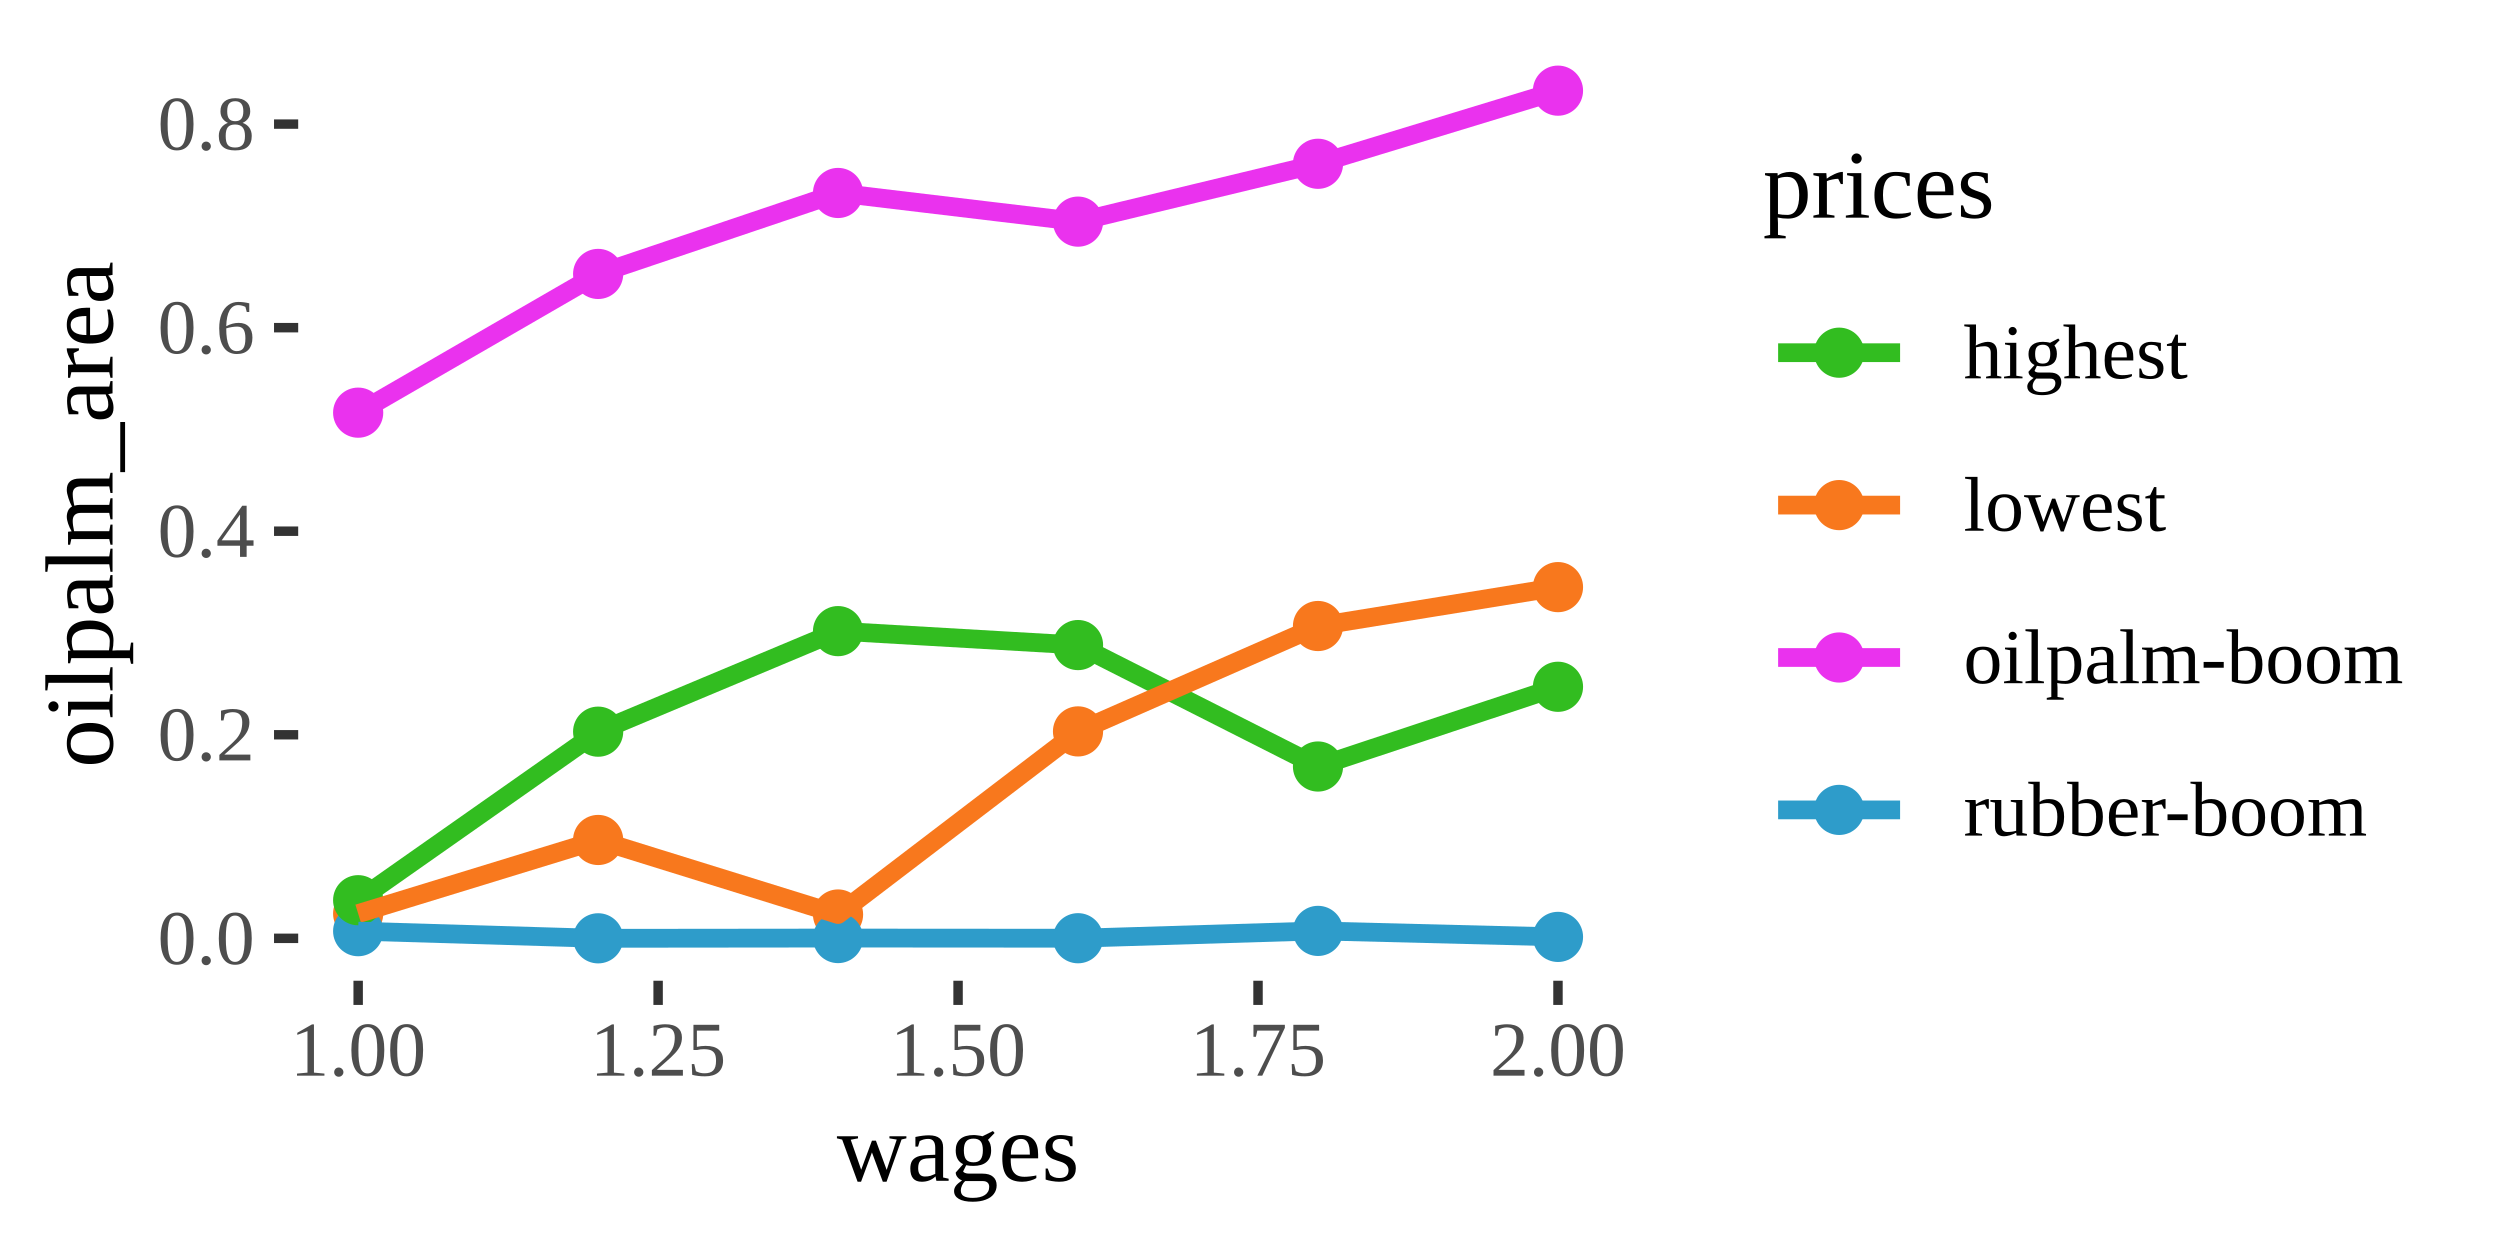
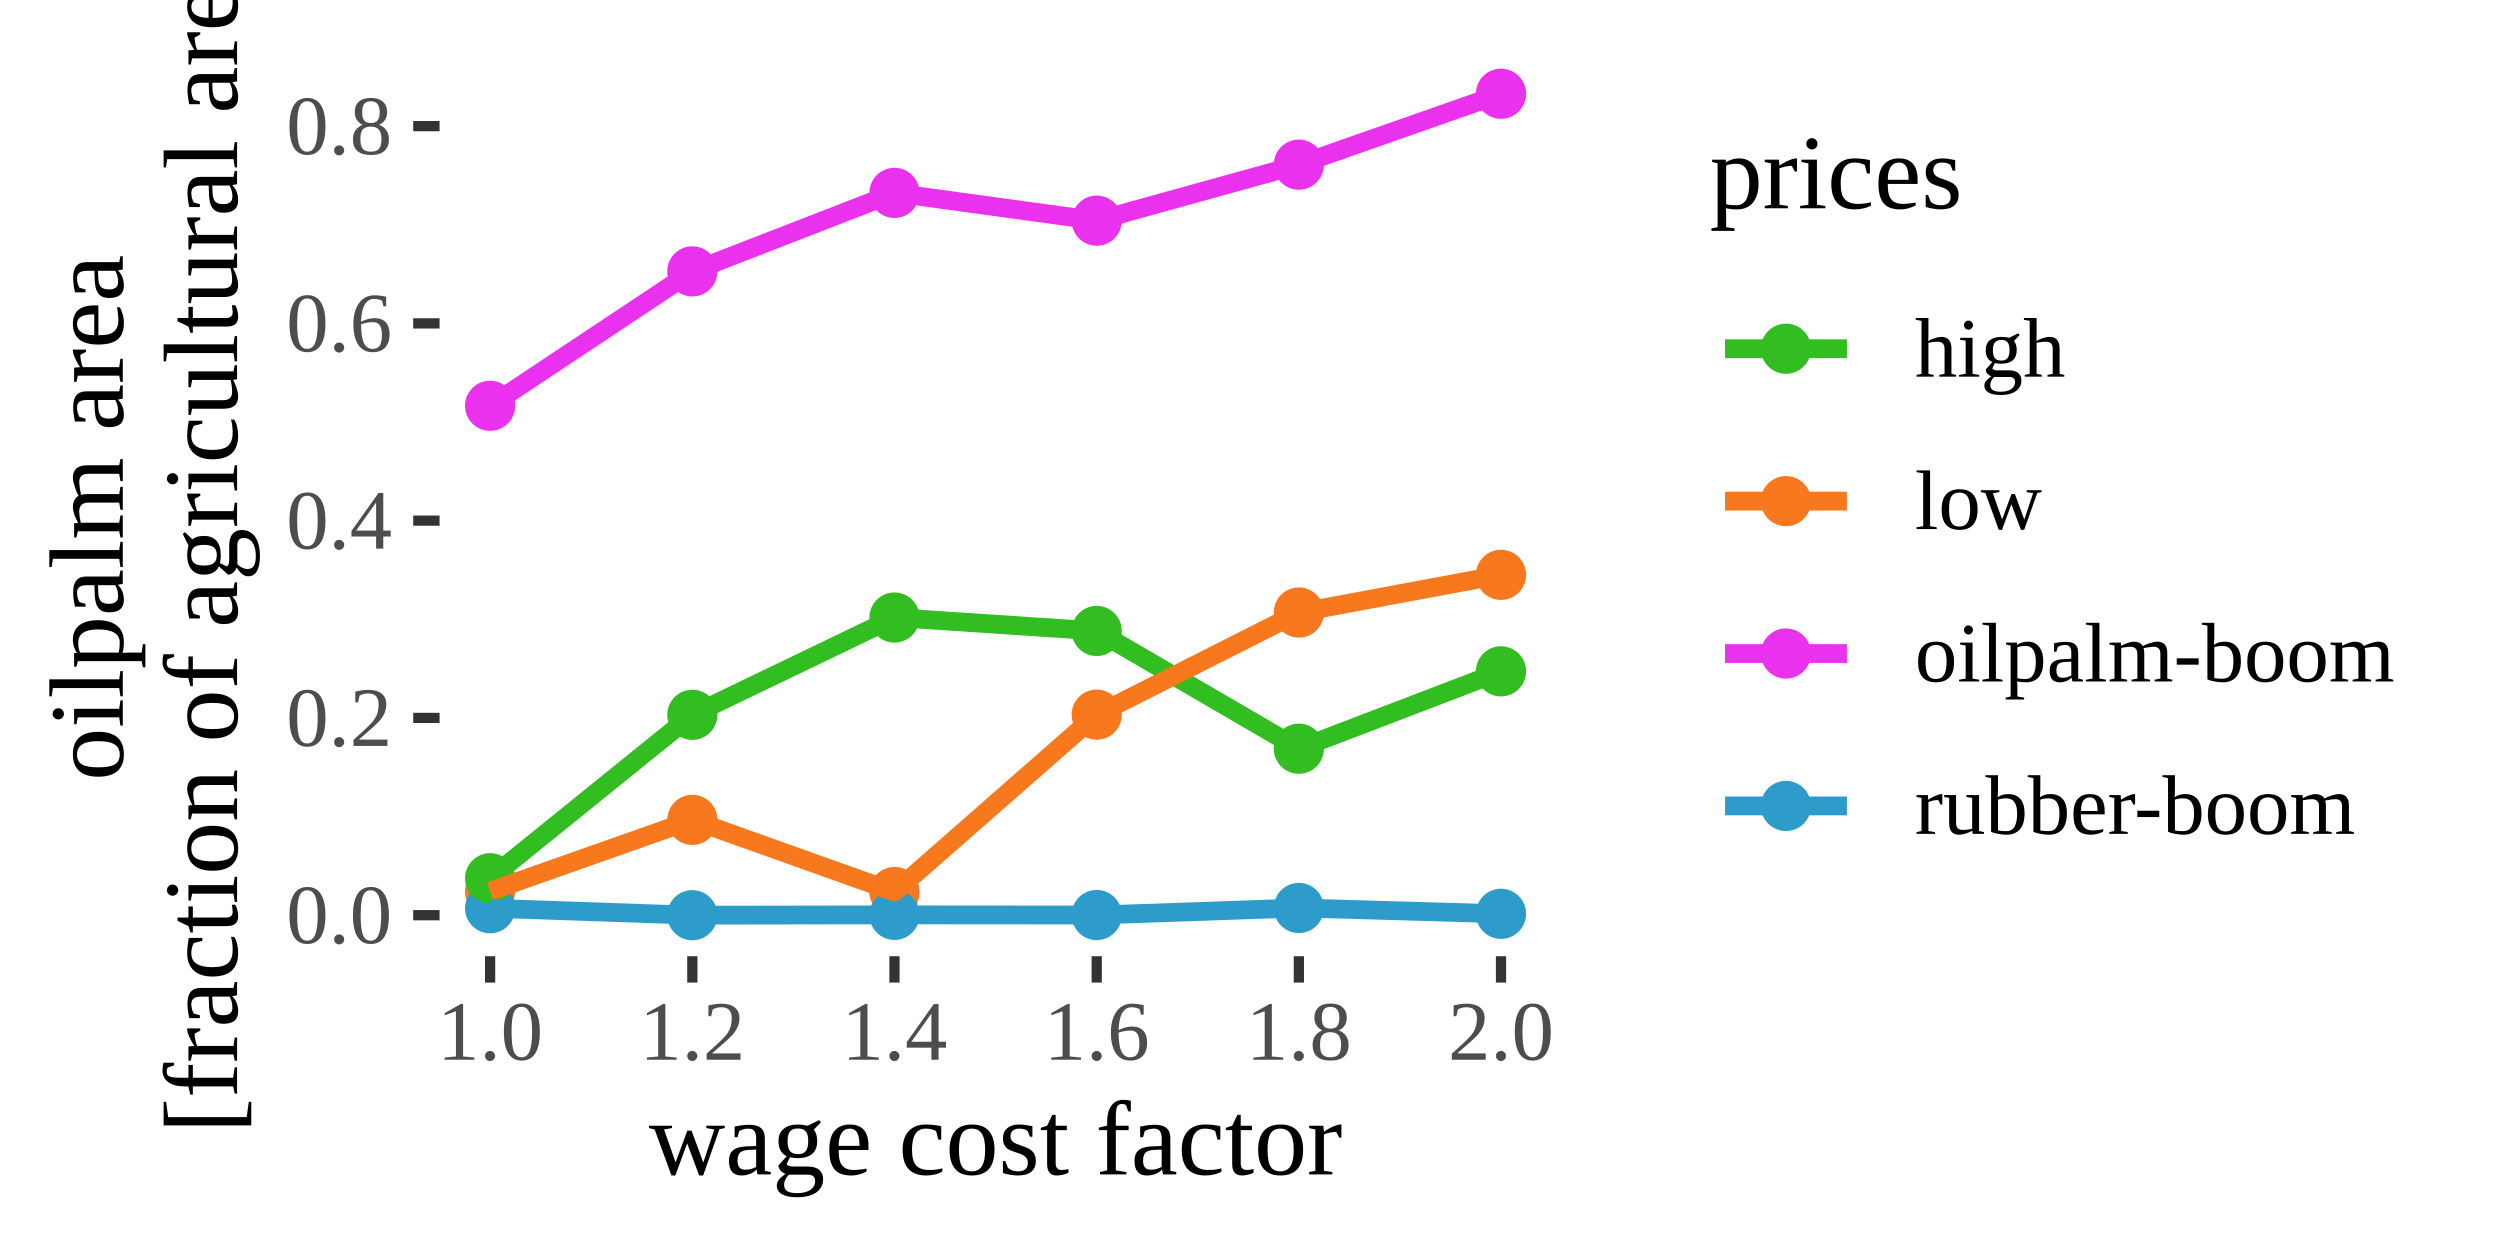
<svg xmlns="http://www.w3.org/2000/svg" viewBox="0 0 283.46 141.73">
  <defs>
    <style type="text/css">
    line, polyline, polygon, path, rect, circle {
      fill: none;
      stroke: #000000;
      stroke-linecap: round;
      stroke-linejoin: round;
      stroke-miterlimit: 10.00;
    }
  </style>
  </defs>
  <rect width="100%" height="100%" style="stroke: none; fill: #FFFFFF;" />
  <defs>
-     <clipPath id="cpMzMuODF8MTgzLjQ1fDExMS4yMHw1LjQ4">
-       <rect x="33.81" y="5.48" width="149.64" height="105.72" />
+     <clipPath id="cpNDkuODR8MTc1LjkzfDEwOC40Mnw1Ljk4">
+       <rect x="49.84" y="5.98" width="126.08" height="102.45" />
    </clipPath>
  </defs>
-   <circle cx="40.61" cy="103.59" r="2.49" style="stroke-width: 0.71; stroke: #F8781D; fill: #F8781D;" clip-path="url(#cpMzMuODF8MTgzLjQ1fDExMS4yMHw1LjQ4)" />
-   <circle cx="40.61" cy="105.58" r="2.49" style="stroke-width: 0.71; stroke: #2E9CCA; fill: #2E9CCA;" clip-path="url(#cpMzMuODF8MTgzLjQ1fDExMS4yMHw1LjQ4)" />
-   <circle cx="40.61" cy="46.79" r="2.49" style="stroke-width: 0.71; stroke: #EA32EE; fill: #EA32EE;" clip-path="url(#cpMzMuODF8MTgzLjQ1fDExMS4yMHw1LjQ4)" />
-   <circle cx="40.61" cy="102.07" r="2.49" style="stroke-width: 0.71; stroke: #32BD20; fill: #32BD20;" clip-path="url(#cpMzMuODF8MTgzLjQ1fDExMS4yMHw1LjQ4)" />
-   <circle cx="67.82" cy="95.24" r="2.49" style="stroke-width: 0.71; stroke: #F8781D; fill: #F8781D;" clip-path="url(#cpMzMuODF8MTgzLjQ1fDExMS4yMHw1LjQ4)" />
-   <circle cx="67.82" cy="106.39" r="2.49" style="stroke-width: 0.71; stroke: #2E9CCA; fill: #2E9CCA;" clip-path="url(#cpMzMuODF8MTgzLjQ1fDExMS4yMHw1LjQ4)" />
-   <circle cx="67.82" cy="31.06" r="2.49" style="stroke-width: 0.71; stroke: #EA32EE; fill: #EA32EE;" clip-path="url(#cpMzMuODF8MTgzLjQ1fDExMS4yMHw1LjQ4)" />
-   <circle cx="67.82" cy="82.96" r="2.49" style="stroke-width: 0.71; stroke: #32BD20; fill: #32BD20;" clip-path="url(#cpMzMuODF8MTgzLjQ1fDExMS4yMHw1LjQ4)" />
-   <circle cx="95.02" cy="103.69" r="2.49" style="stroke-width: 0.71; stroke: #F8781D; fill: #F8781D;" clip-path="url(#cpMzMuODF8MTgzLjQ1fDExMS4yMHw1LjQ4)" />
-   <circle cx="95.02" cy="106.36" r="2.49" style="stroke-width: 0.71; stroke: #2E9CCA; fill: #2E9CCA;" clip-path="url(#cpMzMuODF8MTgzLjQ1fDExMS4yMHw1LjQ4)" />
-   <circle cx="95.02" cy="21.88" r="2.49" style="stroke-width: 0.71; stroke: #EA32EE; fill: #EA32EE;" clip-path="url(#cpMzMuODF8MTgzLjQ1fDExMS4yMHw1LjQ4)" />
-   <circle cx="95.02" cy="71.56" r="2.49" style="stroke-width: 0.71; stroke: #32BD20; fill: #32BD20;" clip-path="url(#cpMzMuODF8MTgzLjQ1fDExMS4yMHw1LjQ4)" />
-   <circle cx="122.23" cy="82.93" r="2.49" style="stroke-width: 0.71; stroke: #F8781D; fill: #F8781D;" clip-path="url(#cpMzMuODF8MTgzLjQ1fDExMS4yMHw1LjQ4)" />
-   <circle cx="122.23" cy="106.38" r="2.49" style="stroke-width: 0.71; stroke: #2E9CCA; fill: #2E9CCA;" clip-path="url(#cpMzMuODF8MTgzLjQ1fDExMS4yMHw1LjQ4)" />
-   <circle cx="122.23" cy="25.13" r="2.49" style="stroke-width: 0.71; stroke: #EA32EE; fill: #EA32EE;" clip-path="url(#cpMzMuODF8MTgzLjQ1fDExMS4yMHw1LjQ4)" />
-   <circle cx="122.23" cy="73.14" r="2.49" style="stroke-width: 0.71; stroke: #32BD20; fill: #32BD20;" clip-path="url(#cpMzMuODF8MTgzLjQ1fDExMS4yMHw1LjQ4)" />
-   <circle cx="149.44" cy="70.98" r="2.49" style="stroke-width: 0.71; stroke: #F8781D; fill: #F8781D;" clip-path="url(#cpMzMuODF8MTgzLjQ1fDExMS4yMHw1LjQ4)" />
-   <circle cx="149.44" cy="105.55" r="2.49" style="stroke-width: 0.71; stroke: #2E9CCA; fill: #2E9CCA;" clip-path="url(#cpMzMuODF8MTgzLjQ1fDExMS4yMHw1LjQ4)" />
-   <circle cx="149.44" cy="18.57" r="2.49" style="stroke-width: 0.71; stroke: #EA32EE; fill: #EA32EE;" clip-path="url(#cpMzMuODF8MTgzLjQ1fDExMS4yMHw1LjQ4)" />
-   <circle cx="149.44" cy="86.91" r="2.49" style="stroke-width: 0.71; stroke: #32BD20; fill: #32BD20;" clip-path="url(#cpMzMuODF8MTgzLjQ1fDExMS4yMHw1LjQ4)" />
-   <circle cx="176.65" cy="66.57" r="2.49" style="stroke-width: 0.71; stroke: #F8781D; fill: #F8781D;" clip-path="url(#cpMzMuODF8MTgzLjQ1fDExMS4yMHw1LjQ4)" />
-   <circle cx="176.65" cy="106.23" r="2.49" style="stroke-width: 0.71; stroke: #2E9CCA; fill: #2E9CCA;" clip-path="url(#cpMzMuODF8MTgzLjQ1fDExMS4yMHw1LjQ4)" />
-   <circle cx="176.65" cy="10.28" r="2.49" style="stroke-width: 0.71; stroke: #EA32EE; fill: #EA32EE;" clip-path="url(#cpMzMuODF8MTgzLjQ1fDExMS4yMHw1LjQ4)" />
-   <circle cx="176.65" cy="77.87" r="2.49" style="stroke-width: 0.71; stroke: #32BD20; fill: #32BD20;" clip-path="url(#cpMzMuODF8MTgzLjQ1fDExMS4yMHw1LjQ4)" />
-   <polyline points="40.61,102.07 67.82,82.96 95.02,71.56 122.23,73.14 149.44,86.91 176.65,77.87 " style="stroke-width: 2.13; stroke: #32BD20; stroke-linecap: butt;" clip-path="url(#cpMzMuODF8MTgzLjQ1fDExMS4yMHw1LjQ4)" />
-   <polyline points="40.61,103.59 67.82,95.24 95.02,103.69 122.23,82.93 149.44,70.98 176.65,66.57 " style="stroke-width: 2.13; stroke: #F8781D; stroke-linecap: butt;" clip-path="url(#cpMzMuODF8MTgzLjQ1fDExMS4yMHw1LjQ4)" />
-   <polyline points="40.61,46.79 67.82,31.06 95.02,21.88 122.23,25.13 149.44,18.57 176.65,10.28 " style="stroke-width: 2.13; stroke: #EA32EE; stroke-linecap: butt;" clip-path="url(#cpMzMuODF8MTgzLjQ1fDExMS4yMHw1LjQ4)" />
-   <polyline points="40.61,105.58 67.82,106.39 95.02,106.36 122.23,106.38 149.44,105.55 176.65,106.23 " style="stroke-width: 2.13; stroke: #2E9CCA; stroke-linecap: butt;" clip-path="url(#cpMzMuODF8MTgzLjQ1fDExMS4yMHw1LjQ4)" />
+   <circle cx="55.57" cy="101.05" r="2.49" style="stroke-width: 0.71; stroke: #F8781D; fill: #F8781D;" clip-path="url(#cpNDkuODR8MTc1LjkzfDEwOC40Mnw1Ljk4)" />
+   <circle cx="55.57" cy="102.98" r="2.49" style="stroke-width: 0.71; stroke: #2E9CCA; fill: #2E9CCA;" clip-path="url(#cpNDkuODR8MTc1LjkzfDEwOC40Mnw1Ljk4)" />
+   <circle cx="55.57" cy="46.01" r="2.49" style="stroke-width: 0.71; stroke: #EA32EE; fill: #EA32EE;" clip-path="url(#cpNDkuODR8MTc1LjkzfDEwOC40Mnw1Ljk4)" />
+   <circle cx="55.57" cy="99.58" r="2.49" style="stroke-width: 0.71; stroke: #32BD20; fill: #32BD20;" clip-path="url(#cpNDkuODR8MTc1LjkzfDEwOC40Mnw1Ljk4)" />
+   <circle cx="78.50" cy="92.96" r="2.49" style="stroke-width: 0.71; stroke: #F8781D; fill: #F8781D;" clip-path="url(#cpNDkuODR8MTc1LjkzfDEwOC40Mnw1Ljk4)" />
+   <circle cx="78.50" cy="103.77" r="2.49" style="stroke-width: 0.71; stroke: #2E9CCA; fill: #2E9CCA;" clip-path="url(#cpNDkuODR8MTc1LjkzfDEwOC40Mnw1Ljk4)" />
+   <circle cx="78.50" cy="30.77" r="2.49" style="stroke-width: 0.71; stroke: #EA32EE; fill: #EA32EE;" clip-path="url(#cpNDkuODR8MTc1LjkzfDEwOC40Mnw1Ljk4)" />
+   <circle cx="78.50" cy="81.05" r="2.49" style="stroke-width: 0.71; stroke: #32BD20; fill: #32BD20;" clip-path="url(#cpNDkuODR8MTc1LjkzfDEwOC40Mnw1Ljk4)" />
+   <circle cx="101.42" cy="101.14" r="2.49" style="stroke-width: 0.71; stroke: #F8781D; fill: #F8781D;" clip-path="url(#cpNDkuODR8MTc1LjkzfDEwOC40Mnw1Ljk4)" />
+   <circle cx="101.42" cy="103.73" r="2.49" style="stroke-width: 0.71; stroke: #2E9CCA; fill: #2E9CCA;" clip-path="url(#cpNDkuODR8MTc1LjkzfDEwOC40Mnw1Ljk4)" />
+   <circle cx="101.42" cy="21.87" r="2.49" style="stroke-width: 0.71; stroke: #EA32EE; fill: #EA32EE;" clip-path="url(#cpNDkuODR8MTc1LjkzfDEwOC40Mnw1Ljk4)" />
+   <circle cx="101.42" cy="70.02" r="2.49" style="stroke-width: 0.71; stroke: #32BD20; fill: #32BD20;" clip-path="url(#cpNDkuODR8MTc1LjkzfDEwOC40Mnw1Ljk4)" />
+   <circle cx="124.35" cy="81.03" r="2.49" style="stroke-width: 0.71; stroke: #F8781D; fill: #F8781D;" clip-path="url(#cpNDkuODR8MTc1LjkzfDEwOC40Mnw1Ljk4)" />
+   <circle cx="124.35" cy="103.75" r="2.49" style="stroke-width: 0.71; stroke: #2E9CCA; fill: #2E9CCA;" clip-path="url(#cpNDkuODR8MTc1LjkzfDEwOC40Mnw1Ljk4)" />
+   <circle cx="124.35" cy="25.02" r="2.49" style="stroke-width: 0.71; stroke: #EA32EE; fill: #EA32EE;" clip-path="url(#cpNDkuODR8MTc1LjkzfDEwOC40Mnw1Ljk4)" />
+   <circle cx="124.35" cy="71.54" r="2.49" style="stroke-width: 0.71; stroke: #32BD20; fill: #32BD20;" clip-path="url(#cpNDkuODR8MTc1LjkzfDEwOC40Mnw1Ljk4)" />
+   <circle cx="147.27" cy="69.45" r="2.49" style="stroke-width: 0.71; stroke: #F8781D; fill: #F8781D;" clip-path="url(#cpNDkuODR8MTc1LjkzfDEwOC40Mnw1Ljk4)" />
+   <circle cx="147.27" cy="102.95" r="2.49" style="stroke-width: 0.71; stroke: #2E9CCA; fill: #2E9CCA;" clip-path="url(#cpNDkuODR8MTc1LjkzfDEwOC40Mnw1Ljk4)" />
+   <circle cx="147.27" cy="18.67" r="2.49" style="stroke-width: 0.71; stroke: #EA32EE; fill: #EA32EE;" clip-path="url(#cpNDkuODR8MTc1LjkzfDEwOC40Mnw1Ljk4)" />
+   <circle cx="147.27" cy="84.89" r="2.49" style="stroke-width: 0.71; stroke: #32BD20; fill: #32BD20;" clip-path="url(#cpNDkuODR8MTc1LjkzfDEwOC40Mnw1Ljk4)" />
+   <circle cx="170.19" cy="65.18" r="2.49" style="stroke-width: 0.71; stroke: #F8781D; fill: #F8781D;" clip-path="url(#cpNDkuODR8MTc1LjkzfDEwOC40Mnw1Ljk4)" />
+   <circle cx="170.19" cy="103.61" r="2.49" style="stroke-width: 0.71; stroke: #2E9CCA; fill: #2E9CCA;" clip-path="url(#cpNDkuODR8MTc1LjkzfDEwOC40Mnw1Ljk4)" />
+   <circle cx="170.19" cy="10.63" r="2.49" style="stroke-width: 0.71; stroke: #EA32EE; fill: #EA32EE;" clip-path="url(#cpNDkuODR8MTc1LjkzfDEwOC40Mnw1Ljk4)" />
+   <circle cx="170.19" cy="76.12" r="2.49" style="stroke-width: 0.71; stroke: #32BD20; fill: #32BD20;" clip-path="url(#cpNDkuODR8MTc1LjkzfDEwOC40Mnw1Ljk4)" />
+   <polyline points="55.57,99.58 78.50,81.05 101.42,70.02 124.35,71.54 147.27,84.89 170.19,76.12 " style="stroke-width: 2.13; stroke: #32BD20; stroke-linecap: butt;" clip-path="url(#cpNDkuODR8MTc1LjkzfDEwOC40Mnw1Ljk4)" />
+   <polyline points="55.57,101.05 78.50,92.96 101.42,101.14 124.35,81.03 147.27,69.45 170.19,65.18 " style="stroke-width: 2.13; stroke: #F8781D; stroke-linecap: butt;" clip-path="url(#cpNDkuODR8MTc1LjkzfDEwOC40Mnw1Ljk4)" />
+   <polyline points="55.57,46.01 78.50,30.77 101.42,21.87 124.35,25.02 147.27,18.67 170.19,10.63 " style="stroke-width: 2.13; stroke: #EA32EE; stroke-linecap: butt;" clip-path="url(#cpNDkuODR8MTc1LjkzfDEwOC40Mnw1Ljk4)" />
+   <polyline points="55.57,102.98 78.50,103.77 101.42,103.73 124.35,103.75 147.27,102.95 170.19,103.61 " style="stroke-width: 2.13; stroke: #2E9CCA; stroke-linecap: butt;" clip-path="url(#cpNDkuODR8MTc1LjkzfDEwOC40Mnw1Ljk4)" />
  <defs>
    <clipPath id="cpMC4wMHwyODMuNDZ8MTQxLjczfDAuMDA=">
      <rect x="0.00" y="0.00" width="283.46" height="141.73" />
    </clipPath>
  </defs>
  <g clip-path="url(#cpMC4wMHwyODMuNDZ8MTQxLjczfDAuMDA=)">
-     <text x="17.88" y="109.31" style="font-size: 8.80px; fill: #4D4D4D; font-family: Times New Roman;" textLength="11.00px" lengthAdjust="spacingAndGlyphs">0.0</text>
+     <text x="32.46" y="106.94" style="font-size: 9.60px; fill: #4D4D4D; font-family: Times New Roman;" textLength="12.00px" lengthAdjust="spacingAndGlyphs">0.0</text>
  </g>
  <g clip-path="url(#cpMC4wMHwyODMuNDZ8MTQxLjczfDAuMDA=)">
-     <text x="17.88" y="86.22" style="font-size: 8.80px; fill: #4D4D4D; font-family: Times New Roman;" textLength="11.00px" lengthAdjust="spacingAndGlyphs">0.2</text>
+     <text x="32.46" y="84.58" style="font-size: 9.60px; fill: #4D4D4D; font-family: Times New Roman;" textLength="12.00px" lengthAdjust="spacingAndGlyphs">0.2</text>
  </g>
  <g clip-path="url(#cpMC4wMHwyODMuNDZ8MTQxLjczfDAuMDA=)">
-     <text x="17.88" y="63.14" style="font-size: 8.80px; fill: #4D4D4D; font-family: Times New Roman;" textLength="11.00px" lengthAdjust="spacingAndGlyphs">0.4</text>
+     <text x="32.46" y="62.21" style="font-size: 9.60px; fill: #4D4D4D; font-family: Times New Roman;" textLength="12.00px" lengthAdjust="spacingAndGlyphs">0.4</text>
  </g>
  <g clip-path="url(#cpMC4wMHwyODMuNDZ8MTQxLjczfDAuMDA=)">
-     <text x="17.88" y="40.06" style="font-size: 8.80px; fill: #4D4D4D; font-family: Times New Roman;" textLength="11.00px" lengthAdjust="spacingAndGlyphs">0.6</text>
+     <text x="32.46" y="39.84" style="font-size: 9.60px; fill: #4D4D4D; font-family: Times New Roman;" textLength="12.00px" lengthAdjust="spacingAndGlyphs">0.6</text>
  </g>
  <g clip-path="url(#cpMC4wMHwyODMuNDZ8MTQxLjczfDAuMDA=)">
-     <text x="17.88" y="16.98" style="font-size: 8.80px; fill: #4D4D4D; font-family: Times New Roman;" textLength="11.00px" lengthAdjust="spacingAndGlyphs">0.8</text>
+     <text x="32.46" y="17.48" style="font-size: 9.60px; fill: #4D4D4D; font-family: Times New Roman;" textLength="12.00px" lengthAdjust="spacingAndGlyphs">0.8</text>
  </g>
-   <polyline points="31.07,106.39 33.81,106.39 " style="stroke-width: 1.07; stroke: #333333; stroke-linecap: butt;" clip-path="url(#cpMC4wMHwyODMuNDZ8MTQxLjczfDAuMDA=)" />
-   <polyline points="31.07,83.31 33.81,83.31 " style="stroke-width: 1.07; stroke: #333333; stroke-linecap: butt;" clip-path="url(#cpMC4wMHwyODMuNDZ8MTQxLjczfDAuMDA=)" />
-   <polyline points="31.07,60.23 33.81,60.23 " style="stroke-width: 1.07; stroke: #333333; stroke-linecap: butt;" clip-path="url(#cpMC4wMHwyODMuNDZ8MTQxLjczfDAuMDA=)" />
-   <polyline points="31.07,37.15 33.81,37.15 " style="stroke-width: 1.07; stroke: #333333; stroke-linecap: butt;" clip-path="url(#cpMC4wMHwyODMuNDZ8MTQxLjczfDAuMDA=)" />
-   <polyline points="31.07,14.07 33.81,14.07 " style="stroke-width: 1.07; stroke: #333333; stroke-linecap: butt;" clip-path="url(#cpMC4wMHwyODMuNDZ8MTQxLjczfDAuMDA=)" />
-   <polyline points="40.61,113.94 40.61,111.20 " style="stroke-width: 1.07; stroke: #333333; stroke-linecap: butt;" clip-path="url(#cpMC4wMHwyODMuNDZ8MTQxLjczfDAuMDA=)" />
-   <polyline points="74.62,113.94 74.62,111.20 " style="stroke-width: 1.07; stroke: #333333; stroke-linecap: butt;" clip-path="url(#cpMC4wMHwyODMuNDZ8MTQxLjczfDAuMDA=)" />
-   <polyline points="108.63,113.94 108.63,111.20 " style="stroke-width: 1.07; stroke: #333333; stroke-linecap: butt;" clip-path="url(#cpMC4wMHwyODMuNDZ8MTQxLjczfDAuMDA=)" />
-   <polyline points="142.64,113.94 142.64,111.20 " style="stroke-width: 1.07; stroke: #333333; stroke-linecap: butt;" clip-path="url(#cpMC4wMHwyODMuNDZ8MTQxLjczfDAuMDA=)" />
-   <polyline points="176.65,113.94 176.65,111.20 " style="stroke-width: 1.07; stroke: #333333; stroke-linecap: butt;" clip-path="url(#cpMC4wMHwyODMuNDZ8MTQxLjczfDAuMDA=)" />
+   <polyline points="46.85,103.77 49.84,103.77 " style="stroke-width: 1.16; stroke: #333333; stroke-linecap: butt;" clip-path="url(#cpMC4wMHwyODMuNDZ8MTQxLjczfDAuMDA=)" />
+   <polyline points="46.85,81.40 49.84,81.40 " style="stroke-width: 1.16; stroke: #333333; stroke-linecap: butt;" clip-path="url(#cpMC4wMHwyODMuNDZ8MTQxLjczfDAuMDA=)" />
+   <polyline points="46.85,59.03 49.84,59.03 " style="stroke-width: 1.16; stroke: #333333; stroke-linecap: butt;" clip-path="url(#cpMC4wMHwyODMuNDZ8MTQxLjczfDAuMDA=)" />
+   <polyline points="46.85,36.67 49.84,36.67 " style="stroke-width: 1.16; stroke: #333333; stroke-linecap: butt;" clip-path="url(#cpMC4wMHwyODMuNDZ8MTQxLjczfDAuMDA=)" />
+   <polyline points="46.85,14.30 49.84,14.30 " style="stroke-width: 1.16; stroke: #333333; stroke-linecap: butt;" clip-path="url(#cpMC4wMHwyODMuNDZ8MTQxLjczfDAuMDA=)" />
+   <polyline points="55.57,111.41 55.57,108.42 " style="stroke-width: 1.16; stroke: #333333; stroke-linecap: butt;" clip-path="url(#cpMC4wMHwyODMuNDZ8MTQxLjczfDAuMDA=)" />
+   <polyline points="78.50,111.41 78.50,108.42 " style="stroke-width: 1.16; stroke: #333333; stroke-linecap: butt;" clip-path="url(#cpMC4wMHwyODMuNDZ8MTQxLjczfDAuMDA=)" />
+   <polyline points="101.42,111.41 101.42,108.42 " style="stroke-width: 1.16; stroke: #333333; stroke-linecap: butt;" clip-path="url(#cpMC4wMHwyODMuNDZ8MTQxLjczfDAuMDA=)" />
+   <polyline points="124.35,111.41 124.35,108.42 " style="stroke-width: 1.16; stroke: #333333; stroke-linecap: butt;" clip-path="url(#cpMC4wMHwyODMuNDZ8MTQxLjczfDAuMDA=)" />
+   <polyline points="147.27,111.41 147.27,108.42 " style="stroke-width: 1.16; stroke: #333333; stroke-linecap: butt;" clip-path="url(#cpMC4wMHwyODMuNDZ8MTQxLjczfDAuMDA=)" />
+   <polyline points="170.19,111.41 170.19,108.42 " style="stroke-width: 1.16; stroke: #333333; stroke-linecap: butt;" clip-path="url(#cpMC4wMHwyODMuNDZ8MTQxLjczfDAuMDA=)" />
  <g clip-path="url(#cpMC4wMHwyODMuNDZ8MTQxLjczfDAuMDA=)">
-     <text x="32.91" y="121.96" style="font-size: 8.80px; fill: #4D4D4D; font-family: Times New Roman;" textLength="15.40px" lengthAdjust="spacingAndGlyphs">1.00</text>
+     <text x="49.57" y="120.16" style="font-size: 9.60px; fill: #4D4D4D; font-family: Times New Roman;" textLength="12.00px" lengthAdjust="spacingAndGlyphs">1.0</text>
  </g>
  <g clip-path="url(#cpMC4wMHwyODMuNDZ8MTQxLjczfDAuMDA=)">
-     <text x="66.92" y="121.96" style="font-size: 8.80px; fill: #4D4D4D; font-family: Times New Roman;" textLength="15.40px" lengthAdjust="spacingAndGlyphs">1.25</text>
+     <text x="72.50" y="120.16" style="font-size: 9.60px; fill: #4D4D4D; font-family: Times New Roman;" textLength="12.00px" lengthAdjust="spacingAndGlyphs">1.2</text>
  </g>
  <g clip-path="url(#cpMC4wMHwyODMuNDZ8MTQxLjczfDAuMDA=)">
-     <text x="100.93" y="121.96" style="font-size: 8.80px; fill: #4D4D4D; font-family: Times New Roman;" textLength="15.40px" lengthAdjust="spacingAndGlyphs">1.50</text>
+     <text x="95.42" y="120.16" style="font-size: 9.60px; fill: #4D4D4D; font-family: Times New Roman;" textLength="12.00px" lengthAdjust="spacingAndGlyphs">1.4</text>
  </g>
  <g clip-path="url(#cpMC4wMHwyODMuNDZ8MTQxLjczfDAuMDA=)">
-     <text x="134.94" y="121.96" style="font-size: 8.80px; fill: #4D4D4D; font-family: Times New Roman;" textLength="15.40px" lengthAdjust="spacingAndGlyphs">1.75</text>
+     <text x="118.35" y="120.16" style="font-size: 9.60px; fill: #4D4D4D; font-family: Times New Roman;" textLength="12.00px" lengthAdjust="spacingAndGlyphs">1.6</text>
  </g>
  <g clip-path="url(#cpMC4wMHwyODMuNDZ8MTQxLjczfDAuMDA=)">
-     <text x="168.95" y="121.96" style="font-size: 8.80px; fill: #4D4D4D; font-family: Times New Roman;" textLength="15.40px" lengthAdjust="spacingAndGlyphs">2.00</text>
+     <text x="141.27" y="120.16" style="font-size: 9.60px; fill: #4D4D4D; font-family: Times New Roman;" textLength="12.00px" lengthAdjust="spacingAndGlyphs">1.8</text>
  </g>
  <g clip-path="url(#cpMC4wMHwyODMuNDZ8MTQxLjczfDAuMDA=)">
-     <text x="94.88" y="133.88" style="font-size: 11.00px; font-family: Times New Roman;" textLength="27.49px" lengthAdjust="spacingAndGlyphs">wages</text>
+     <text x="164.19" y="120.16" style="font-size: 9.60px; fill: #4D4D4D; font-family: Times New Roman;" textLength="12.00px" lengthAdjust="spacingAndGlyphs">2.0</text>
  </g>
  <g clip-path="url(#cpMC4wMHwyODMuNDZ8MTQxLjczfDAuMDA=)">
-     <text transform="translate(12.76,87.05) rotate(-90)" style="font-size: 11.00px; font-family: Times New Roman;" textLength="57.42px" lengthAdjust="spacingAndGlyphs">oilpalm_area</text>
+     <text x="73.57" y="133.16" style="font-size: 12.00px; font-family: Times New Roman;" textLength="78.63px" lengthAdjust="spacingAndGlyphs">wage cost factor</text>
  </g>
  <g clip-path="url(#cpMC4wMHwyODMuNDZ8MTQxLjczfDAuMDA=)">
-     <text x="199.89" y="24.68" style="font-size: 11.00px; font-family: Times New Roman;" textLength="26.26px" lengthAdjust="spacingAndGlyphs">prices</text>
-   </g>
-   <circle cx="208.53" cy="39.99" r="2.49" style="stroke-width: 0.71; stroke: #32BD20; fill: #32BD20;" clip-path="url(#cpMC4wMHwyODMuNDZ8MTQxLjczfDAuMDA=)" />
-   <line x1="201.61" y1="39.99" x2="215.44" y2="39.99" style="stroke-width: 2.13; stroke: #32BD20; stroke-linecap: butt;" clip-path="url(#cpMC4wMHwyODMuNDZ8MTQxLjczfDAuMDA=)" />
-   <circle cx="208.53" cy="57.27" r="2.49" style="stroke-width: 0.71; stroke: #F8781D; fill: #F8781D;" clip-path="url(#cpMC4wMHwyODMuNDZ8MTQxLjczfDAuMDA=)" />
-   <line x1="201.61" y1="57.27" x2="215.44" y2="57.27" style="stroke-width: 2.13; stroke: #F8781D; stroke-linecap: butt;" clip-path="url(#cpMC4wMHwyODMuNDZ8MTQxLjczfDAuMDA=)" />
-   <circle cx="208.53" cy="74.55" r="2.49" style="stroke-width: 0.71; stroke: #EA32EE; fill: #EA32EE;" clip-path="url(#cpMC4wMHwyODMuNDZ8MTQxLjczfDAuMDA=)" />
-   <line x1="201.61" y1="74.55" x2="215.44" y2="74.55" style="stroke-width: 2.13; stroke: #EA32EE; stroke-linecap: butt;" clip-path="url(#cpMC4wMHwyODMuNDZ8MTQxLjczfDAuMDA=)" />
-   <circle cx="208.53" cy="91.83" r="2.49" style="stroke-width: 0.71; stroke: #2E9CCA; fill: #2E9CCA;" clip-path="url(#cpMC4wMHwyODMuNDZ8MTQxLjczfDAuMDA=)" />
-   <line x1="201.61" y1="91.83" x2="215.44" y2="91.83" style="stroke-width: 2.13; stroke: #2E9CCA; stroke-linecap: butt;" clip-path="url(#cpMC4wMHwyODMuNDZ8MTQxLjczfDAuMDA=)" />
-   <g clip-path="url(#cpMC4wMHwyODMuNDZ8MTQxLjczfDAuMDA=)">
-     <text x="222.64" y="42.90" style="font-size: 8.80px; font-family: Times New Roman;" textLength="25.42px" lengthAdjust="spacingAndGlyphs">highest</text>
+     <text transform="translate(13.92,88.52) rotate(-90)" style="font-size: 12.00px; font-family: Times New Roman;" textLength="62.64px" lengthAdjust="spacingAndGlyphs">oilpalm area </text>
  </g>
  <g clip-path="url(#cpMC4wMHwyODMuNDZ8MTQxLjczfDAuMDA=)">
-     <text x="222.64" y="60.18" style="font-size: 8.80px; font-family: Times New Roman;" textLength="22.98px" lengthAdjust="spacingAndGlyphs">lowest</text>
+     <text transform="translate(26.88,128.49) rotate(-90)" style="font-size: 12.00px; font-family: Times New Roman;" textLength="142.58px" lengthAdjust="spacingAndGlyphs"> [fraction of agricultural area]</text>
  </g>
  <g clip-path="url(#cpMC4wMHwyODMuNDZ8MTQxLjczfDAuMDA=)">
-     <text x="222.64" y="77.46" style="font-size: 8.80px; font-family: Times New Roman;" textLength="49.86px" lengthAdjust="spacingAndGlyphs">oilpalm-boom</text>
+     <text x="193.86" y="23.62" style="font-size: 12.00px; font-family: Times New Roman;" textLength="28.65px" lengthAdjust="spacingAndGlyphs">prices</text>
+   </g>
+   <circle cx="202.50" cy="39.54" r="2.49" style="stroke-width: 0.71; stroke: #32BD20; fill: #32BD20;" clip-path="url(#cpMC4wMHwyODMuNDZ8MTQxLjczfDAuMDA=)" />
+   <line x1="195.59" y1="39.54" x2="209.41" y2="39.54" style="stroke-width: 2.13; stroke: #32BD20; stroke-linecap: butt;" clip-path="url(#cpMC4wMHwyODMuNDZ8MTQxLjczfDAuMDA=)" />
+   <circle cx="202.50" cy="56.82" r="2.49" style="stroke-width: 0.71; stroke: #F8781D; fill: #F8781D;" clip-path="url(#cpMC4wMHwyODMuNDZ8MTQxLjczfDAuMDA=)" />
+   <line x1="195.59" y1="56.82" x2="209.41" y2="56.82" style="stroke-width: 2.13; stroke: #F8781D; stroke-linecap: butt;" clip-path="url(#cpMC4wMHwyODMuNDZ8MTQxLjczfDAuMDA=)" />
+   <circle cx="202.50" cy="74.10" r="2.49" style="stroke-width: 0.71; stroke: #EA32EE; fill: #EA32EE;" clip-path="url(#cpMC4wMHwyODMuNDZ8MTQxLjczfDAuMDA=)" />
+   <line x1="195.59" y1="74.10" x2="209.41" y2="74.10" style="stroke-width: 2.13; stroke: #EA32EE; stroke-linecap: butt;" clip-path="url(#cpMC4wMHwyODMuNDZ8MTQxLjczfDAuMDA=)" />
+   <circle cx="202.50" cy="91.38" r="2.49" style="stroke-width: 0.71; stroke: #2E9CCA; fill: #2E9CCA;" clip-path="url(#cpMC4wMHwyODMuNDZ8MTQxLjczfDAuMDA=)" />
+   <line x1="195.59" y1="91.38" x2="209.41" y2="91.38" style="stroke-width: 2.13; stroke: #2E9CCA; stroke-linecap: butt;" clip-path="url(#cpMC4wMHwyODMuNDZ8MTQxLjczfDAuMDA=)" />
+   <g clip-path="url(#cpMC4wMHwyODMuNDZ8MTQxLjczfDAuMDA=)">
+     <text x="217.12" y="42.71" style="font-size: 9.60px; font-family: Times New Roman;" textLength="17.07px" lengthAdjust="spacingAndGlyphs">high</text>
  </g>
  <g clip-path="url(#cpMC4wMHwyODMuNDZ8MTQxLjczfDAuMDA=)">
-     <text x="222.64" y="94.74" style="font-size: 8.80px; font-family: Times New Roman;" textLength="45.94px" lengthAdjust="spacingAndGlyphs">rubber-boom</text>
+     <text x="217.12" y="59.99" style="font-size: 9.60px; font-family: Times New Roman;" textLength="14.40px" lengthAdjust="spacingAndGlyphs">low</text>
+   </g>
+   <g clip-path="url(#cpMC4wMHwyODMuNDZ8MTQxLjczfDAuMDA=)">
+     <text x="217.12" y="77.27" style="font-size: 9.60px; font-family: Times New Roman;" textLength="54.39px" lengthAdjust="spacingAndGlyphs">oilpalm-boom</text>
+   </g>
+   <g clip-path="url(#cpMC4wMHwyODMuNDZ8MTQxLjczfDAuMDA=)">
+     <text x="217.12" y="94.55" style="font-size: 9.60px; font-family: Times New Roman;" textLength="50.12px" lengthAdjust="spacingAndGlyphs">rubber-boom</text>
  </g>
</svg>
